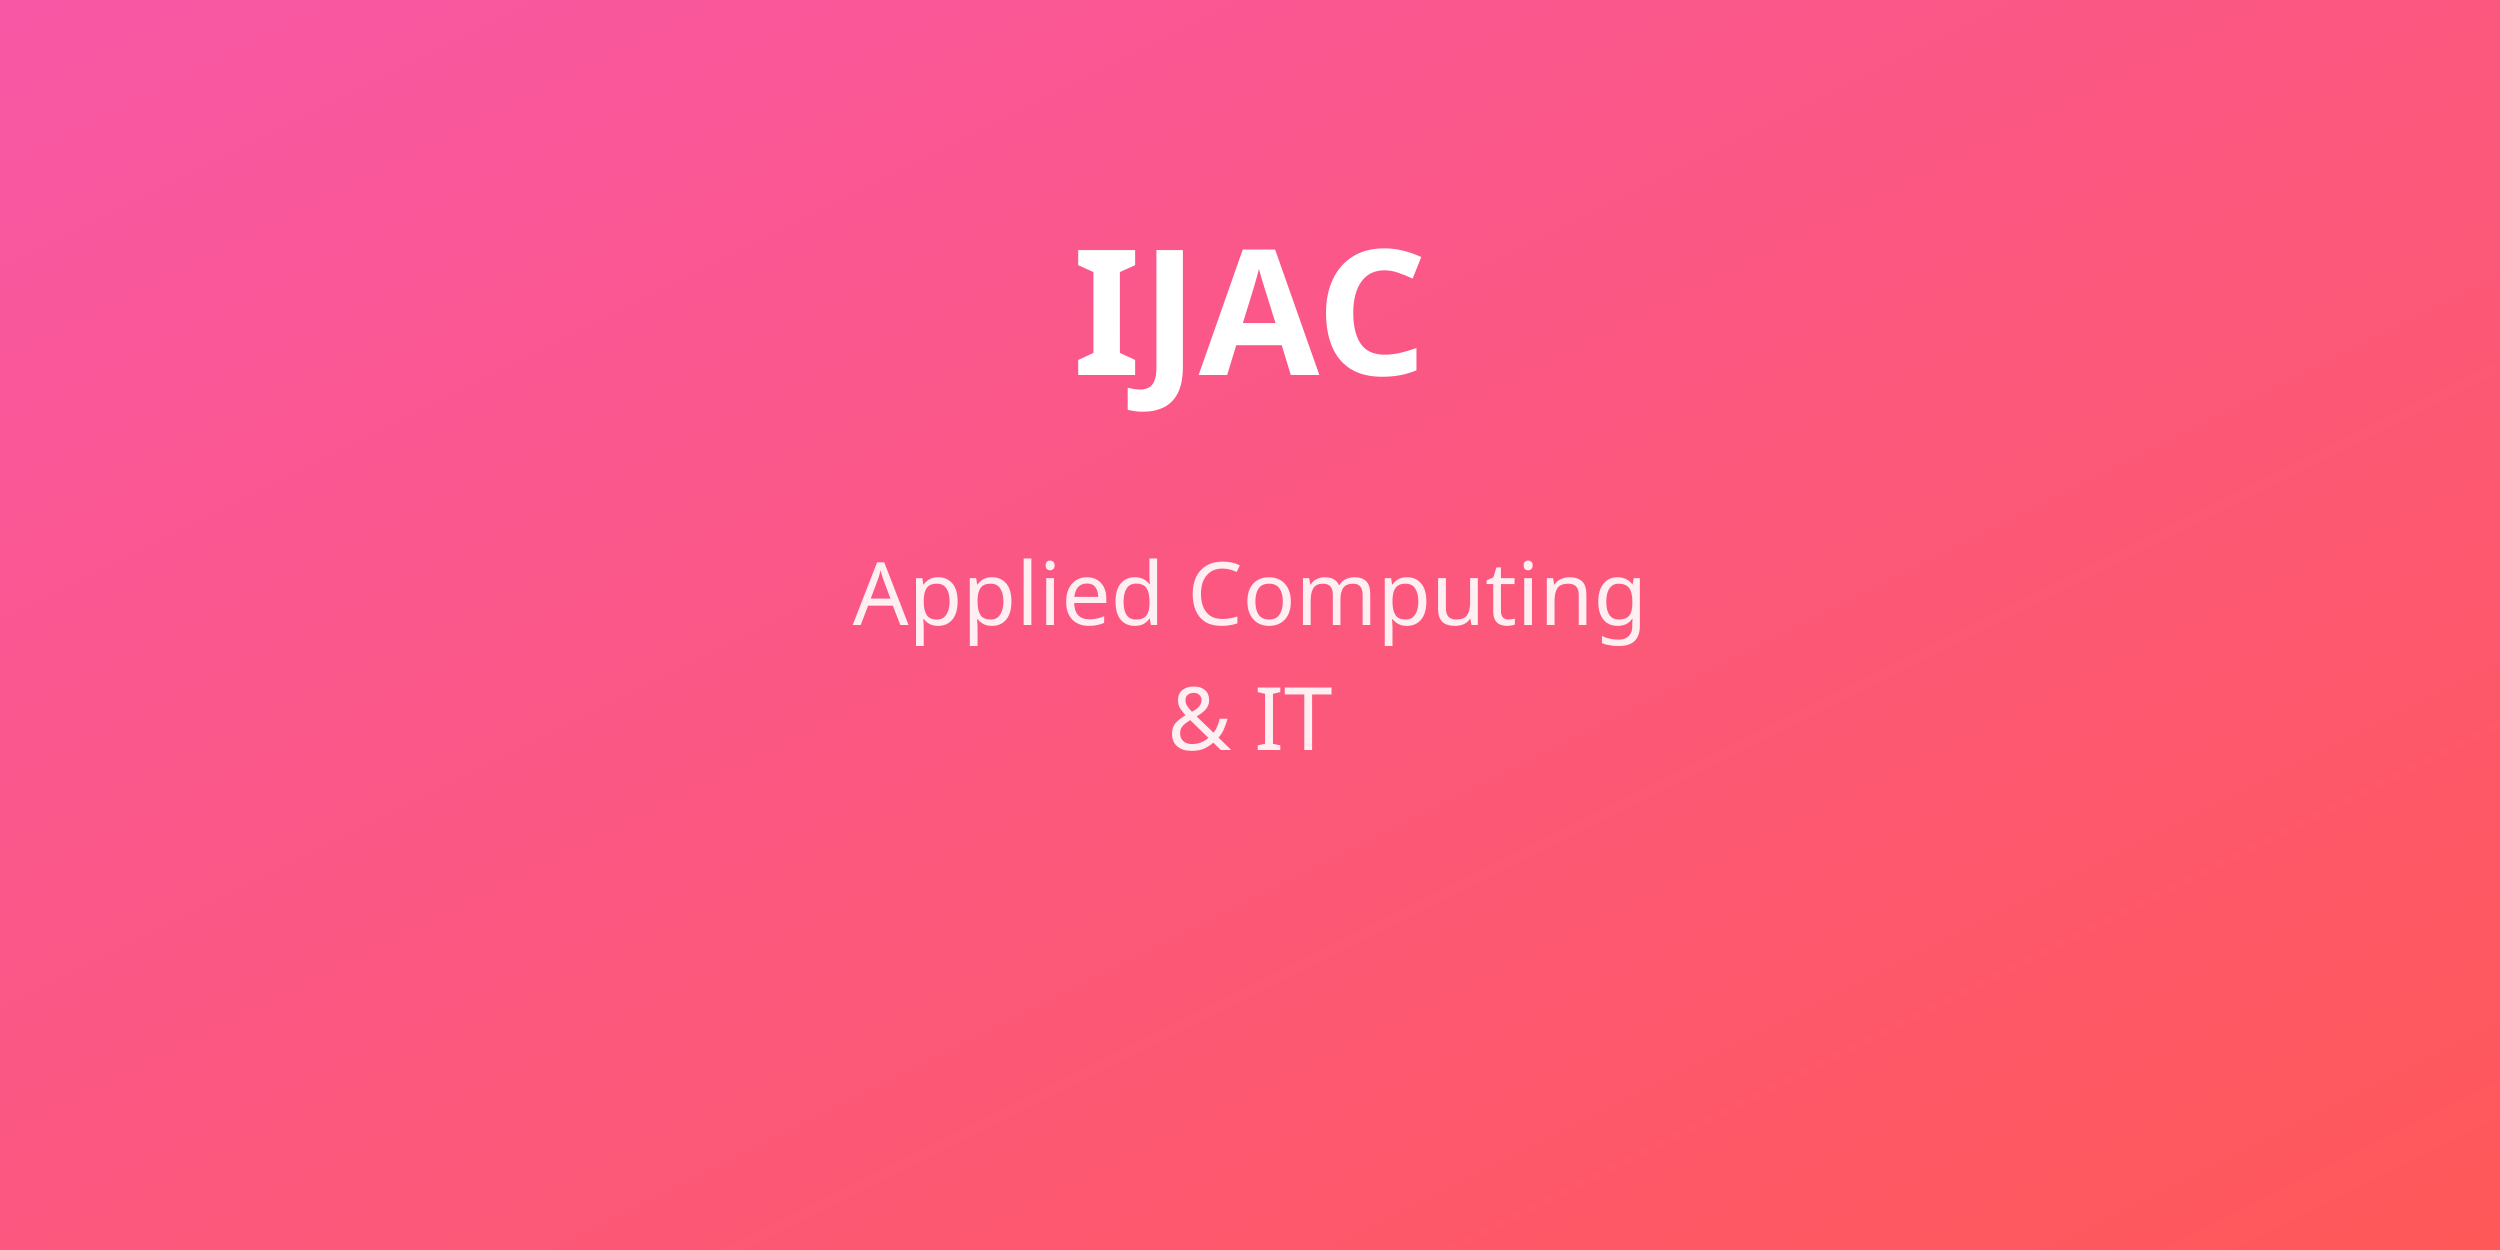
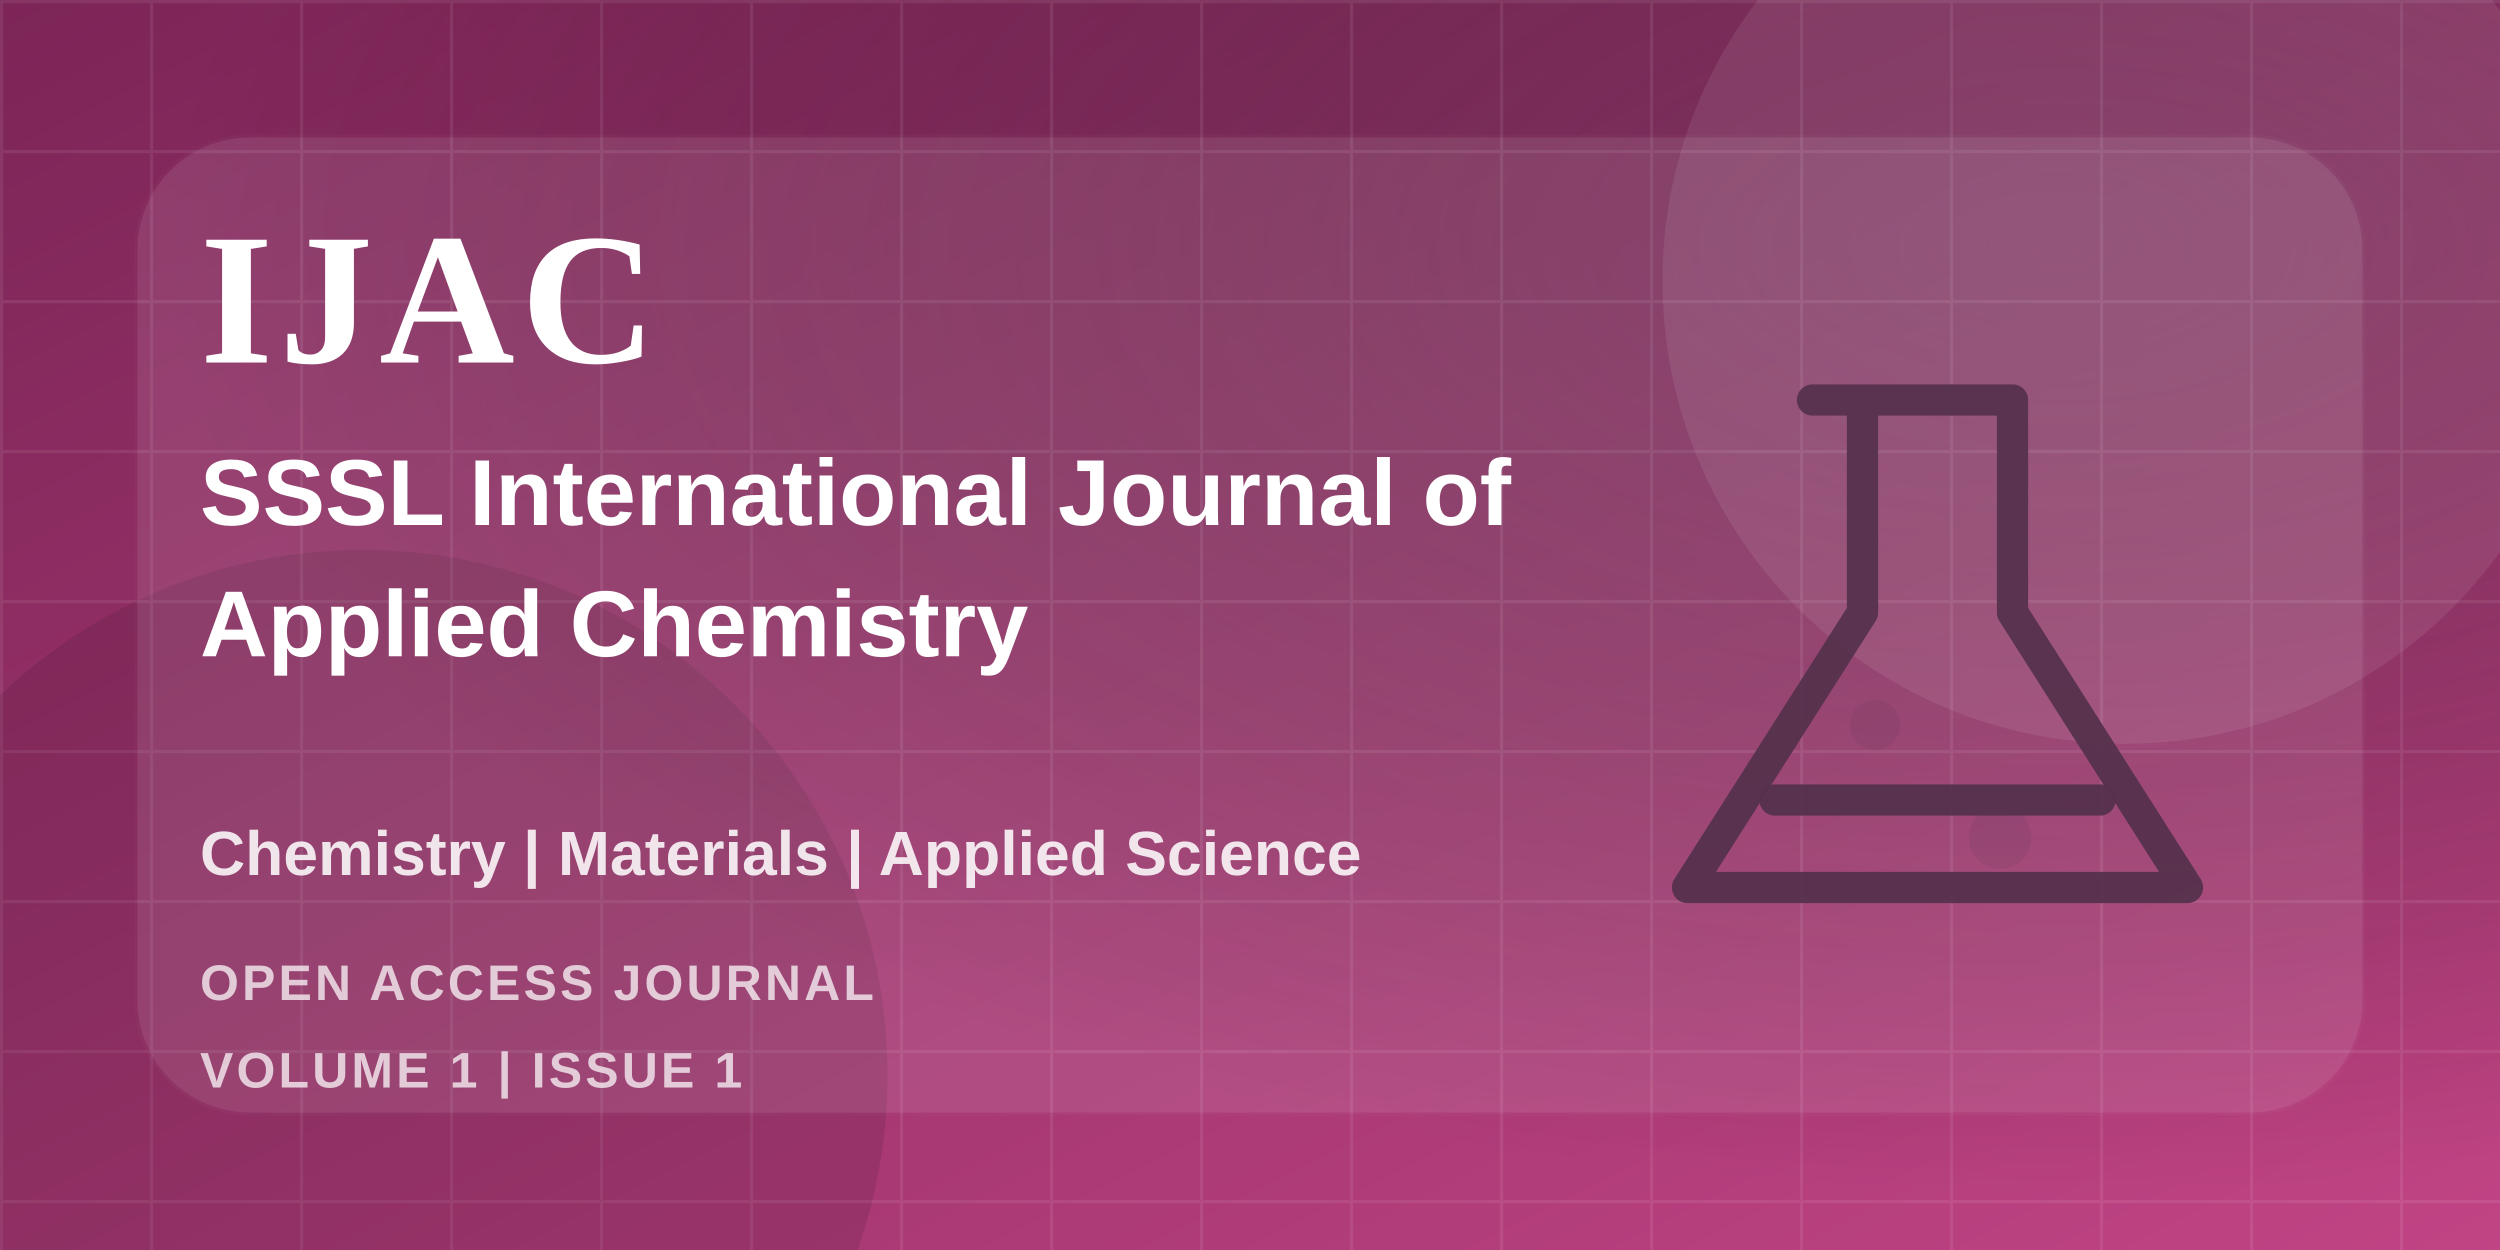
- <svg xmlns="http://www.w3.org/2000/svg" viewBox="0 0 400 200">
+ <svg xmlns="http://www.w3.org/2000/svg" viewBox="0 0 400 200" role="img" aria-labelledby="title-IJAC desc-IJAC">
  <defs>
-     <linearGradient id="grad11" x1="0%" y1="0%" x2="100%" y2="100%">
-       <stop offset="0%" style="stop-color:#f857a6;stop-opacity:1" />
-       <stop offset="100%" style="stop-color:#ff5858;stop-opacity:1" />
+     <linearGradient id="coverGrad11" x1="0%" y1="0%" x2="100%" y2="100%">
+       <stop offset="0%" stop-color="#7c2557" />
+       <stop offset="100%" stop-color="#c14485" />
    </linearGradient>
+     <radialGradient id="glow11" cx="82%" cy="20%" r="75%">
+       <stop offset="0%" stop-color="#56314d" stop-opacity="0.45" />
+       <stop offset="100%" stop-color="#000000" stop-opacity="0" />
+     </radialGradient>
+     <pattern id="grid11" width="24" height="24" patternUnits="userSpaceOnUse">
+       <path d="M24 0H0V24" fill="none" stroke="#ffffff" stroke-opacity="0.08" stroke-width="1" />
+     </pattern>
+     <style>
+       .code { font-family: Georgia, 'Times New Roman', serif; font-size: 30px; font-weight: 800; letter-spacing: 1px; fill: #ffffff; }
+       .title { font-family: 'Outfit', 'Segoe UI', Arial, sans-serif; font-size: 15px; font-weight: 800; fill: #ffffff; }
+       .subject { font-family: 'Poppins', 'Segoe UI', Arial, sans-serif; font-size: 10px; font-weight: 700; fill: rgba(255,255,255,0.86); }
+       .meta { font-family: 'Poppins', 'Segoe UI', Arial, sans-serif; font-size: 8px; font-weight: 700; fill: rgba(255,255,255,0.72); letter-spacing: 0.5px; }
+     </style>
  </defs>
-   <rect width="400" height="200" fill="url(#grad11)" />
-   <text x="200" y="60" font-size="28" font-weight="bold" fill="white" text-anchor="middle" font-family="Outfit">IJAC</text>
-   <text x="200" y="100" font-size="14" fill="rgba(255,255,255,0.9)" text-anchor="middle" font-family="Poppins">Applied Computing</text>
-   <text x="200" y="120" font-size="14" fill="rgba(255,255,255,0.9)" text-anchor="middle" font-family="Poppins">&amp; IT</text>
+   <rect width="400" height="200" rx="0" fill="url(#coverGrad11)" />
+   <rect width="400" height="200" fill="url(#glow11)" />
+   <rect width="400" height="200" fill="url(#grid11)" />
+   <circle cx="340" cy="45" r="74" fill="#ffffff" opacity="0.08" />
+   <circle cx="58" cy="172" r="84" fill="#000000" opacity="0.10" />
+   <rect x="22" y="22" width="356" height="156" rx="18" fill="#ffffff" opacity="0.10" stroke="#ffffff" stroke-opacity="0.22" />
+   <text x="32" y="58" class="code">IJAC</text>
+   <text x="32" y="84" class="title">SSSL International Journal of</text>
+   <text x="32" y="105" class="title">Applied Chemistry</text>
+   <text x="32" y="140" class="subject">Chemistry | Materials | Applied Science</text>
+   <text x="32" y="160" class="meta">OPEN ACCESS JOURNAL</text>
+   <text x="32" y="174" class="meta">VOLUME 1 | ISSUE 1</text>
+   <path d="M290 64h32M298 64v34l-28 44h80l-28-44V64" fill="none" stroke="#56314d" stroke-width="5" stroke-linecap="round" stroke-linejoin="round" opacity="0.95" />
+   <path d="M284 128h52" fill="none" stroke="#56314d" stroke-width="5" stroke-linecap="round" stroke-linejoin="round" opacity="0.95" />
+   <circle cx="300" cy="116" r="4" fill="#56314d" opacity="0.14" />
+   <circle cx="320" cy="134" r="5" fill="#56314d" opacity="0.14" />
</svg>
